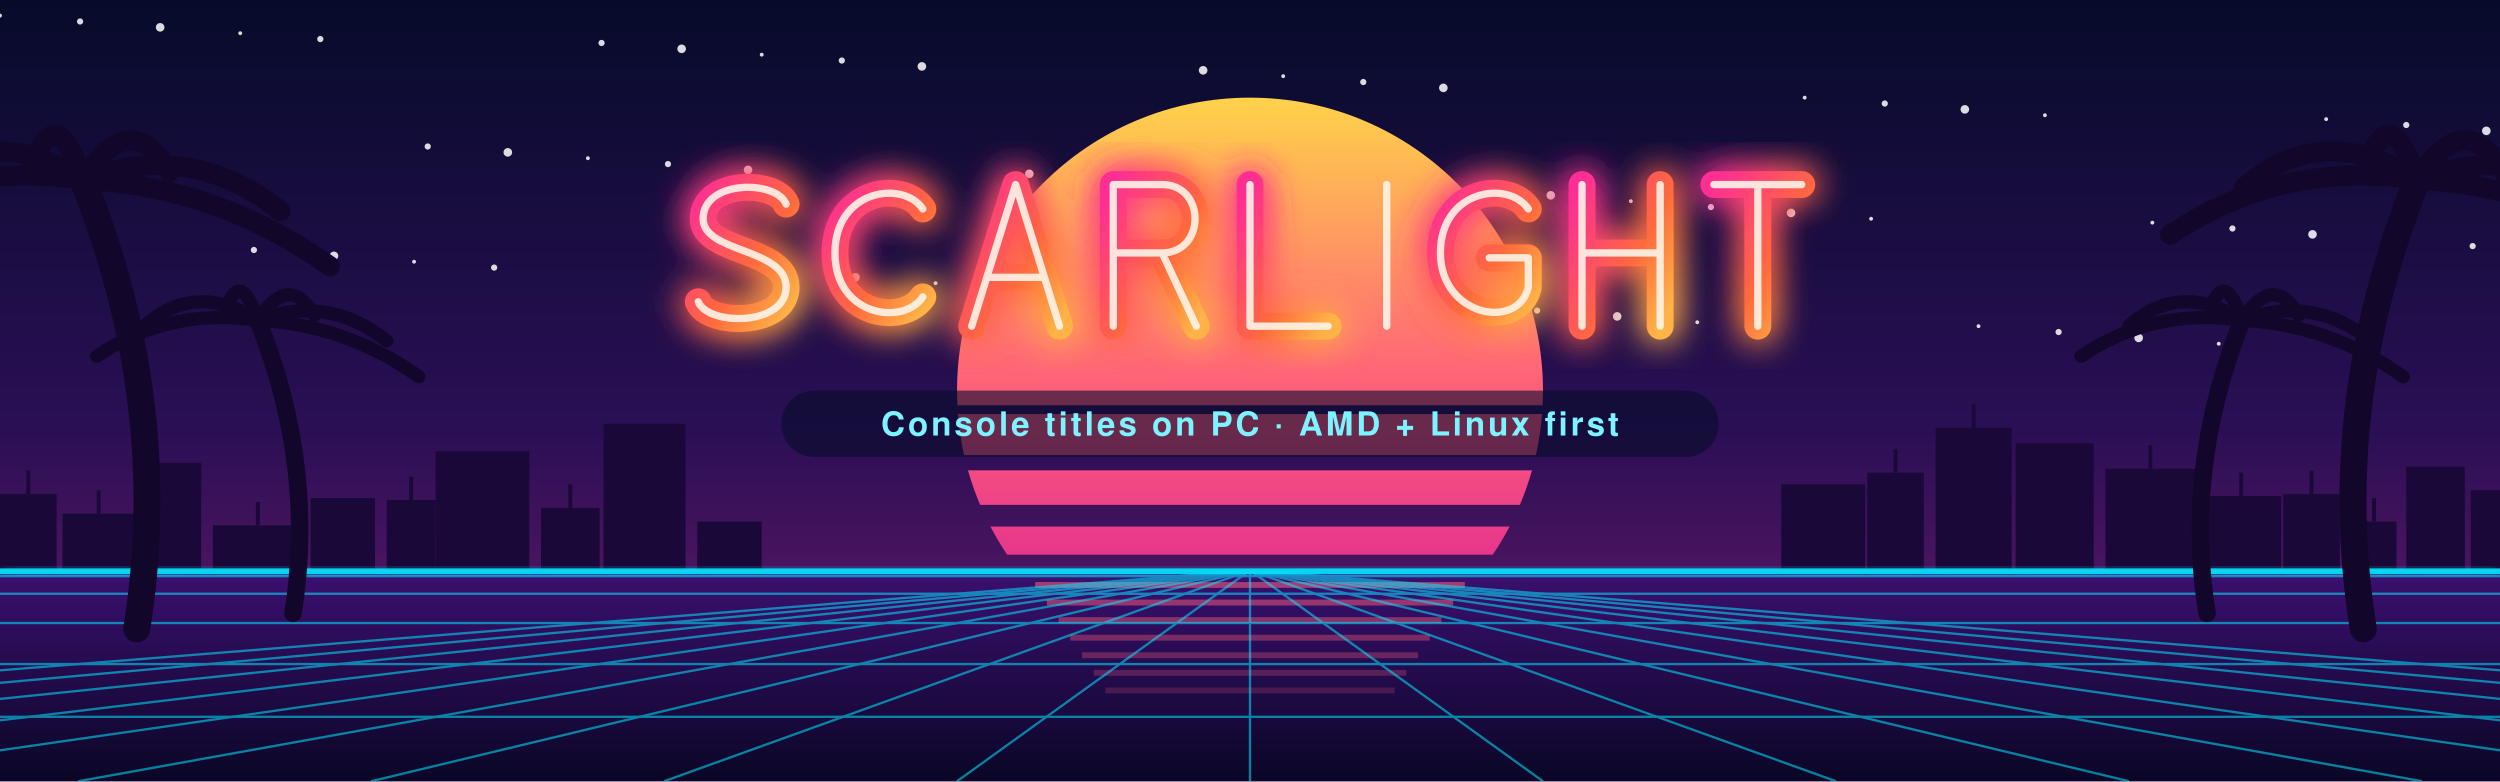
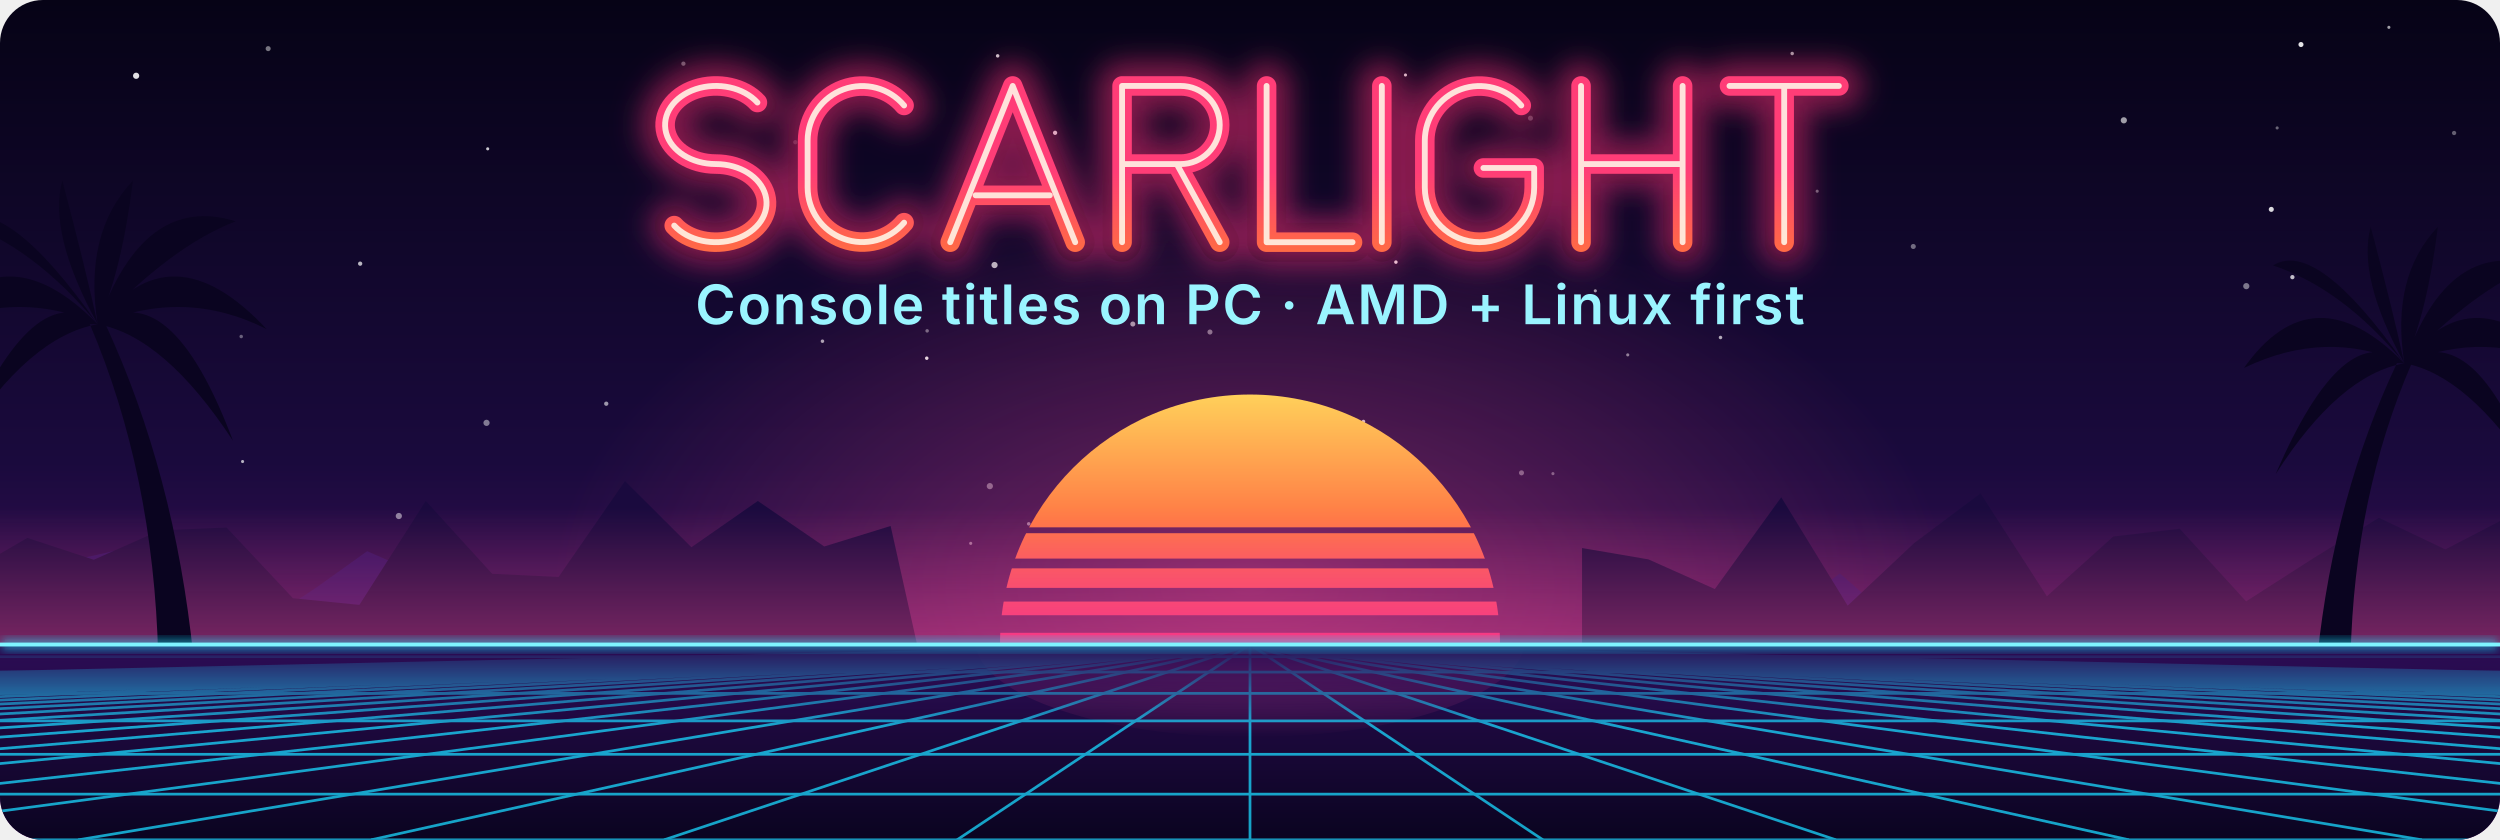
- <svg xmlns="http://www.w3.org/2000/svg" viewBox="0 0 1280 400" width="1280" height="400">
+ <svg xmlns="http://www.w3.org/2000/svg" viewBox="0 0 1280 430" width="1280" height="430" role="img" aria-label="Scarlight: console titles on PC, AMD and Linux first">
+   <style>
+ .tw{animation:tw 5s ease-in-out infinite}
+ .sun{animation:pulse 7s ease-in-out infinite}
+ @keyframes tw{0%,100%{opacity:.25}50%{opacity:1}}
+ @keyframes pulse{0%,100%{opacity:1}50%{opacity:.86}}
+ @media (prefers-reduced-motion:reduce){.tw,.sun{animation:none}}
+ </style>
  <defs>
-     <linearGradient id="neon" x1="0" y1="0" x2="1" y2="1">
-       <stop offset="0" stop-color="#ff2e93" />
-       <stop offset=".6" stop-color="#ff6a3d" />
+     <path id="s43" d="M785 -20Q589 -20 435 71Q281 162 192 333Q103 504 103 744Q103 985 192 1156Q282 1328 436 1419Q591 1510 785 1510Q907 1510 1014 1476Q1120 1441 1204 1374Q1287 1308 1341 1212Q1395 1116 1413 994H1144Q1131 1061 1100 1112Q1068 1163 1021 1198Q974 1234 915 1252Q856 1271 789 1271Q667 1271 572 1210Q478 1148 424 1030Q371 913 371 744Q371 573 425 456Q479 339 574 279Q668 219 788 219Q855 219 914 238Q973 256 1020 292Q1068 327 1100 378Q1132 430 1144 496H1414Q1399 389 1348 296Q1298 202 1216 131Q1134 60 1026 20Q917 -20 785 -20Z" />
+     <path id="s6f" d="M623 -23Q460 -23 340 50Q220 122 154 252Q89 381 89 553Q89 727 154 858Q220 988 340 1060Q460 1132 623 1132Q787 1132 907 1060Q1027 988 1092 858Q1158 727 1158 553Q1158 381 1092 252Q1027 122 907 50Q787 -23 623 -23ZM623 188Q714 188 774 237Q835 286 864 369Q894 452 894 554Q894 657 864 740Q835 823 774 872Q714 921 623 921Q532 921 472 872Q413 823 384 740Q354 658 354 554Q354 452 384 369Q413 286 472 237Q532 188 623 188Z" />
+     <path id="s6e" d="M398 655V0H138V1118H384L388 842H367Q414 987 505 1060Q596 1132 733 1132Q848 1132 934 1083Q1020 1034 1068 940Q1115 846 1115 711V0H855V671Q855 783 797 847Q739 911 637 911Q568 911 514 881Q460 851 429 794Q398 736 398 655Z" />
+     <path id="s73" d="M561 -23Q432 -23 333 14Q234 51 170 122Q107 193 88 294L331 340Q354 257 412 216Q471 176 566 176Q662 176 718 214Q775 253 775 310Q775 358 738 390Q701 421 624 438L433 479Q275 513 197 591Q119 669 119 792Q119 896 176 972Q233 1048 334 1090Q436 1132 570 1132Q697 1132 788 1096Q880 1060 936 996Q993 931 1015 844L783 798Q764 857 714 898Q664 938 573 938Q490 938 434 902Q379 865 379 808Q379 759 416 727Q453 695 538 677L728 637Q887 603 964 528Q1041 453 1041 335Q1041 229 980 148Q919 68 810 22Q702 -23 561 -23Z" />
+     <path id="s6c" d="M398 1490V0H138V1490Z" />
+     <path id="s65" d="M632 -23Q463 -23 342 48Q220 119 154 248Q89 377 89 552Q89 725 154 855Q218 985 336 1058Q455 1132 615 1132Q717 1132 810 1099Q902 1066 974 997Q1045 928 1086 822Q1126 715 1126 568V486H212V663H997L875 611Q875 705 846 776Q817 848 760 888Q702 928 616 928Q530 928 470 888Q410 847 378 780Q347 712 347 629V507Q347 401 383 328Q419 255 484 218Q549 181 635 181Q692 181 738 198Q785 214 819 246Q853 279 870 326L1109 277Q1082 187 1017 120Q952 52 854 14Q757 -23 632 -23Z" />
+     <path id="s74" d="M655 1118V914H20V1118ZM179 1384H439V315Q439 254 465 226Q491 197 550 197Q568 197 598 202Q627 206 645 210L686 9Q643 -4 598 -10Q553 -15 512 -15Q351 -15 265 65Q179 145 179 293Z" />
+     <path id="s69" d="M138 0V1118H398V0ZM268 1276Q206 1276 162 1318Q117 1360 117 1418Q117 1478 162 1520Q206 1561 268 1561Q331 1561 376 1520Q420 1478 420 1419Q420 1360 376 1318Q331 1276 268 1276Z" />
+     <path id="s50" d="M150 0V1490H707Q878 1490 995 1426Q1112 1362 1172 1250Q1232 1139 1232 997Q1232 854 1172 743Q1111 632 993 568Q875 504 703 504H334V724H668Q769 724 834 759Q898 794 928 856Q959 918 959 997Q959 1076 928 1137Q898 1198 833 1232Q768 1266 666 1266H417V0Z" />
+     <path id="sb7" d="M326 547Q259 547 212 593Q166 639 166 707Q166 774 212 820Q259 866 326 866Q394 866 440 820Q487 774 487 707Q487 639 440 593Q394 547 326 547Z" />
+     <path id="s41" d="M50 0 570 1490H909L1441 0H1148L883 774Q844 894 802 1046Q760 1197 709 1390H765Q715 1195 674 1042Q634 890 598 774L342 0ZM353 369V584H1138V369Z" />
+     <path id="s4d" d="M150 0V1490H552L835 721Q850 678 868 610Q887 543 906 465Q926 387 944 312Q961 238 973 181H919Q931 237 948 310Q966 384 986 462Q1005 541 1024 609Q1042 677 1056 721L1336 1490H1739V0H1473V752Q1473 800 1474 868Q1475 936 1477 1014Q1479 1092 1481 1172Q1483 1251 1483 1323H1502Q1482 1244 1458 1162Q1435 1079 1412 1002Q1389 924 1368 859Q1348 794 1333 752L1058 0H831L552 752Q537 794 516 858Q496 921 472 998Q449 1075 426 1158Q402 1242 379 1323H401Q402 1256 404 1178Q406 1099 408 1020Q409 941 410 872Q412 802 412 752V0Z" />
+     <path id="s44" d="M654 0H277V231H641Q797 231 902 288Q1006 346 1059 460Q1112 575 1112 747Q1112 917 1059 1031Q1006 1145 904 1202Q801 1259 648 1259H269V1490H664Q886 1490 1045 1401Q1204 1312 1290 1145Q1375 978 1375 747Q1375 514 1290 346Q1204 179 1042 90Q881 0 654 0ZM417 1490V0H150V1490Z" />
+     <path id="s2b" d="M576 88V1094H802V88ZM187 485V698H1192V485Z" />
+     <path id="s4c" d="M150 0V1490H417V225H1075V0Z" />
+     <path id="s75" d="M521 -14Q406 -14 320 35Q233 84 186 178Q138 273 138 407V1118H398V447Q398 335 456 271Q515 207 617 207Q686 207 740 237Q794 267 824 325Q855 383 855 463V1118H1116V0H869L866 276H886Q839 130 747 58Q655 -14 521 -14Z" />
+     <path id="s78" d="M50 0 485 675 484 473 72 1118H358L472 928Q522 843 561 762Q600 681 640 605H532Q574 680 612 762Q649 843 700 928L818 1118H1098L680 469V666L1115 0H831L693 224Q643 309 604 389Q564 469 524 542H632Q592 469 556 389Q519 309 469 224L331 0Z" />
+     <path id="s66" d="M726 1118V914H20V1118ZM225 0V1225Q225 1337 272 1411Q318 1485 398 1522Q477 1560 572 1560Q641 1560 694 1549Q747 1538 772 1529L719 1327Q702 1332 678 1338Q653 1343 620 1343Q547 1343 516 1307Q484 1271 484 1205V0Z" />
+     <path id="s72" d="M138 0V1118H390V931H402Q432 1028 507 1080Q582 1133 678 1133Q700 1133 727 1131Q754 1129 773 1126V887Q757 892 721 896Q685 900 650 900Q578 900 520 869Q463 838 430 784Q398 729 398 658V0Z" />
+     <clipPath id="card">
+       <rect width="1280" height="430" rx="22" />
+     </clipPath>
+     <linearGradient id="sky" x1="0" y1="0" x2="0" y2="1">
+       <stop offset="0" stop-color="#060316" />
+       <stop offset=".55" stop-color="#1a0a3d" />
+       <stop offset="1" stop-color="#5b1470" />
+     </linearGradient>
+     <linearGradient id="sunf" gradientUnits="userSpaceOnUse" x1="0" y1="202" x2="0" y2="330">
+       <stop offset="0" stop-color="#ffd05a" />
+       <stop offset=".5" stop-color="#ff7a45" />
+       <stop offset="1" stop-color="#f0287f" />
+     </linearGradient>
+     <linearGradient id="word" gradientUnits="userSpaceOnUse" x1="0" y1="44.0" x2="0" y2="124.0">
+       <stop offset="0" stop-color="#ff3d77" />
+       <stop offset=".5" stop-color="#ff6a45" />
      <stop offset="1" stop-color="#ffb347" />
    </linearGradient>
-     <linearGradient id="sky" x1="0" y1="0" x2="0" y2="1">
-       <stop offset="0" stop-color="#070b2a" />
-       <stop offset=".55" stop-color="#2a0f55" />
-       <stop offset="1" stop-color="#7a1c6e" />
-     </linearGradient>
-     <linearGradient id="sun" x1="0" y1="0" x2="0" y2="1">
-       <stop offset="0" stop-color="#ffd24a" />
-       <stop offset=".5" stop-color="#ff5e7a" />
-       <stop offset="1" stop-color="#d4189a" />
-     </linearGradient>
-     <linearGradient id="sea" x1="0" y1="0" x2="0" y2="1">
-       <stop offset="0" stop-color="#3b1070" />
-       <stop offset="1" stop-color="#0a0626" />
-     </linearGradient>
-     <filter id="glow" x="-30%" y="-30%" width="160%" height="160%">
-       <feGaussianBlur stdDeviation="9" result="b" />
-       <feMerge>
-         <feMergeNode in="b" />
-         <feMergeNode in="b" />
-         <feMergeNode in="SourceGraphic" />
-       </feMerge>
+     <linearGradient id="floor" x1="0" y1="0" x2="0" y2="1">
+       <stop offset="0" stop-color="#2a0c52" />
+       <stop offset="1" stop-color="#0a0420" />
+     </linearGradient>
+     <linearGradient id="fade" x1="0" y1="0" x2="0" y2="1">
+       <stop offset="0" stop-color="#2a0c52" stop-opacity="1" />
+       <stop offset=".7" stop-color="#2a0c52" stop-opacity="0" />
+     </linearGradient>
+     <linearGradient id="haze" x1="0" y1="0" x2="0" y2="1">
+       <stop offset="0" stop-color="#ff4d94" stop-opacity="0" />
+       <stop offset="1" stop-color="#ff4d94" stop-opacity=".42" />
+     </linearGradient>
+     <radialGradient id="refl" cx=".5" cy="0" r="1">
+       <stop offset="0" stop-color="#ff4d94" stop-opacity=".5" />
+       <stop offset="1" stop-color="#ff4d94" stop-opacity="0" />
+     </radialGradient>
+     <radialGradient id="halo" cx=".5" cy=".5" r=".5">
+       <stop offset="0" stop-color="#ff4d94" stop-opacity=".38" />
+       <stop offset="1" stop-color="#ff4d94" stop-opacity="0" />
+     </radialGradient>
+     <filter id="glow" x="-10%" y="-40%" width="120%" height="180%">
+       <feGaussianBlur stdDeviation="7" />
    </filter>
-     <filter id="glow2" x="-30%" y="-30%" width="160%" height="160%">
-       <feGaussianBlur stdDeviation="4" result="b" />
-       <feMerge>
-         <feMergeNode in="b" />
-         <feMergeNode in="SourceGraphic" />
-       </feMerge>
+     <filter id="soft" x="-10%" y="-100%" width="120%" height="300%">
+       <feGaussianBlur stdDeviation="3" />
    </filter>
-     <mask id="m">
-       <rect x="485" y="45" width="310" height="310" fill="#fff" />
-       <rect x="488" y="207.5" width="304" height="4.5" fill="#000">
-         <animate attributeName="height" values="4.5;6.8;4.5" dur="4s" repeatCount="indefinite" />
-       </rect>
-       <rect x="488" y="233.0" width="304" height="7.8" fill="#000">
-         <animate attributeName="height" values="7.8;11.7;7.8" dur="4s" repeatCount="indefinite" />
-       </rect>
-       <rect x="488" y="258.5" width="304" height="11.1" fill="#000">
-         <animate attributeName="height" values="11.1;16.6;11.1" dur="4s" repeatCount="indefinite" />
-       </rect>
-       <rect x="488" y="284.0" width="304" height="14.4" fill="#000">
-         <animate attributeName="height" values="14.4;21.6;14.4" dur="4s" repeatCount="indefinite" />
-       </rect>
-       <rect x="488" y="309.5" width="304" height="17.7" fill="#000">
-         <animate attributeName="height" values="17.7;26.5;17.7" dur="4s" repeatCount="indefinite" />
-       </rect>
-       <rect x="488" y="335.0" width="304" height="21.0" fill="#000">
-         <animate attributeName="height" values="21.0;31.5;21.0" dur="4s" repeatCount="indefinite" />
-       </rect>
+     <mask id="slitmask">
+       <rect width="1280" height="430" fill="#fff" />
+       <g fill="#000">
+         <rect x="512.0" y="270" width="256" height="3" />
+         <rect x="512.0" y="286" width="256" height="5" />
+         <rect x="512.0" y="301" width="256" height="7" />
+         <rect x="512.0" y="315" width="256" height="9" />
+       </g>
    </mask>
-     <clipPath id="g">
-       <rect y="292" width="1280" height="108" />
+     <clipPath id="sunc">
+       <rect x="0" y="0" width="1280" height="330" />
    </clipPath>
  </defs>
-   <rect width="1280" height="400" fill="url(#sky)" />
-   <g fill="#fff" opacity=".85">
-     <circle cx="0" cy="8" r="1.0" />
-     <circle cx="397" cy="139" r="1.6" />
-     <circle cx="794" cy="100" r="2.2" />
-     <circle cx="1191" cy="61" r="1.0" />
-     <circle cx="308" cy="22" r="1.6" />
-     <circle cx="705" cy="153" r="2.2" />
-     <circle cx="1102" cy="114" r="1.0" />
-     <circle cx="219" cy="75" r="1.6" />
-     <circle cx="616" cy="36" r="2.2" />
-     <circle cx="1013" cy="167" r="1.0" />
-     <circle cx="130" cy="128" r="1.6" />
-     <circle cx="527" cy="89" r="2.2" />
-     <circle cx="924" cy="50" r="1.0" />
-     <circle cx="41" cy="11" r="1.6" />
-     <circle cx="438" cy="142" r="2.2" />
-     <circle cx="835" cy="103" r="1.0" />
-     <circle cx="1232" cy="64" r="1.6" />
-     <circle cx="349" cy="25" r="2.2" />
-     <circle cx="746" cy="156" r="1.0" />
-     <circle cx="1143" cy="117" r="1.6" />
-     <circle cx="260" cy="78" r="2.2" />
-     <circle cx="657" cy="39" r="1.0" />
-     <circle cx="1054" cy="170" r="1.6" />
-     <circle cx="171" cy="131" r="2.2" />
-     <circle cx="568" cy="92" r="1.0" />
-     <circle cx="965" cy="53" r="1.6" />
-     <circle cx="82" cy="14" r="2.2" />
-     <circle cx="479" cy="145" r="1.0" />
-     <circle cx="876" cy="106" r="1.6" />
-     <circle cx="1273" cy="67" r="2.2" />
-     <circle cx="390" cy="28" r="1.0" />
-     <circle cx="787" cy="159" r="1.6" />
-     <circle cx="1184" cy="120" r="2.2" />
-     <circle cx="301" cy="81" r="1.0" />
-     <circle cx="698" cy="42" r="1.6" />
-     <circle cx="1095" cy="173" r="2.2" />
-     <circle cx="212" cy="134" r="1.0" />
-     <circle cx="609" cy="95" r="1.6" />
-     <circle cx="1006" cy="56" r="2.2" />
-     <circle cx="123" cy="17" r="1.0" />
-     <circle cx="520" cy="148" r="1.6" />
-     <circle cx="917" cy="109" r="2.2" />
-     <circle cx="34" cy="70" r="1.0" />
-     <circle cx="431" cy="31" r="1.6" />
-     <circle cx="828" cy="162" r="2.2" />
-     <circle cx="1225" cy="123" r="1.0" />
-     <circle cx="342" cy="84" r="1.6" />
-     <circle cx="739" cy="45" r="2.2" />
-     <circle cx="1136" cy="176" r="1.0" />
-     <circle cx="253" cy="137" r="1.6" />
-     <circle cx="650" cy="98" r="2.2" />
-     <circle cx="1047" cy="59" r="1.0" />
-     <circle cx="164" cy="20" r="1.6" />
-     <circle cx="561" cy="151" r="2.2" />
-     <circle cx="958" cy="112" r="1.0" />
-     <circle cx="75" cy="73" r="1.6" />
-     <circle cx="472" cy="34" r="2.2" />
-     <circle cx="869" cy="165" r="1.0" />
-     <circle cx="1266" cy="126" r="1.6" />
-     <circle cx="383" cy="87" r="2.2" />
+   <g clip-path="url(#card)">
+     <rect width="1280" height="430" fill="url(#sky)" />
+     <g fill="#fff">
+       <circle cx="580" cy="165.9" r="1.3" opacity="0.60" class="tw" />
+       <circle cx="1087.4" cy="61.6" r="1.6" opacity="0.61" />
+       <circle cx="783.6" cy="60.5" r="1.3" opacity="0.52" />
+       <circle cx="124.2" cy="236.3" r="0.8" opacity="0.68" />
+       <circle cx="509.2" cy="135.7" r="1.6" opacity="0.71" />
+       <circle cx="795.1" cy="242.5" r="0.8" opacity="0.38" />
+       <circle cx="249.7" cy="76.2" r="0.8" opacity="0.78" class="tw" />
+       <circle cx="421.1" cy="174.7" r="0.9" opacity="0.64" />
+       <circle cx="816.8" cy="148.9" r="0.8" opacity="0.60" />
+       <circle cx="360.5" cy="289.3" r="0.8" opacity="0.74" />
+       <circle cx="407.2" cy="72.8" r="1.1" opacity="0.37" />
+       <circle cx="719.6" cy="38.4" r="0.8" opacity="0.82" />
+       <circle cx="497" cy="278.2" r="0.8" opacity="0.47" class="tw" />
+       <circle cx="1178.1" cy="22.8" r="1.3" opacity="0.89" />
+       <circle cx="510.8" cy="28.6" r="0.9" opacity="0.78" />
+       <circle cx="349.9" cy="32.6" r="1.1" opacity="0.36" />
+       <circle cx="526.7" cy="268.2" r="0.9" opacity="0.49" />
+       <circle cx="137.3" cy="24.9" r="1.3" opacity="0.45" />
+       <circle cx="714.7" cy="134.2" r="0.9" opacity="0.89" class="tw" />
+       <circle cx="979.6" cy="126.2" r="1.3" opacity="0.41" />
+       <circle cx="540.2" cy="68" r="1.1" opacity="0.83" />
+       <circle cx="1238.3" cy="175.2" r="0.8" opacity="0.47" />
+       <circle cx="506.8" cy="248.9" r="1.6" opacity="0.41" />
+       <circle cx="1256.5" cy="68.1" r="1.1" opacity="0.36" />
+       <circle cx="779" cy="242.1" r="1.3" opacity="0.39" class="tw" />
+       <circle cx="123.5" cy="172.3" r="0.9" opacity="0.36" />
+       <circle cx="474.5" cy="183.4" r="0.9" opacity="0.88" />
+       <circle cx="619.5" cy="170" r="1.3" opacity="0.45" />
+       <circle cx="204.2" cy="264.2" r="1.6" opacity="0.49" />
+       <circle cx="249.1" cy="216.5" r="1.6" opacity="0.46" />
+       <circle cx="1207.2" cy="256.8" r="1.6" opacity="0.39" class="tw" />
+       <circle cx="69.7" cy="38.8" r="1.6" opacity="0.88" />
+       <circle cx="310.4" cy="206.7" r="1.1" opacity="0.58" />
+       <circle cx="1150.1" cy="146.5" r="1.6" opacity="0.45" />
+       <circle cx="917.6" cy="27.4" r="0.9" opacity="0.61" />
+       <circle cx="833.4" cy="181.7" r="0.8" opacity="0.50" />
+       <circle cx="1165.9" cy="65.5" r="0.8" opacity="0.39" class="tw" />
+       <circle cx="528.4" cy="78.2" r="0.8" opacity="0.45" />
+       <circle cx="474.7" cy="169.4" r="0.9" opacity="0.40" />
+       <circle cx="184.4" cy="135" r="1.1" opacity="0.71" />
+       <circle cx="880.9" cy="172.8" r="0.9" opacity="0.67" />
+       <circle cx="1173.7" cy="141.9" r="1.1" opacity="0.74" />
+       <circle cx="1223.1" cy="14" r="0.8" opacity="0.62" class="tw" />
+       <circle cx="930.4" cy="97.9" r="0.8" opacity="0.39" />
+       <circle cx="698.1" cy="215.8" r="0.9" opacity="0.79" />
+       <circle cx="1162.9" cy="107.2" r="1.3" opacity="0.85" />
+     </g>
+     <ellipse cx="640.0" cy="300" rx="360" ry="200" fill="url(#halo)" />
+     <g clip-path="url(#sunc)">
+       <g class="sun" mask="url(#slitmask)">
+         <circle cx="640.0" cy="330" r="128" fill="url(#sunf)" />
+       </g>
+     </g>
+     <g fill="#37105f" opacity="1" />
+     <path d="M890 332L890 306.4L916 313.1L942 293.6L968 316.2L994 298.1L1020 304.7L1046 316.7L1072 299.2L1098 317.5L1124 302.1L1150 316.3L1176 315.5L1202 302.4L1228 286.8L1254 314.2L1280 310.3L1300 332Z" fill="#2e1160" />
+     <path d="M-20 332L-20 294.7L6 290.1L32 288L58 282.2L84 290.1L110 283L136 317.9L162 300.8L188 282.2L214 293.7L240 283.9L266 314.6L292 300.7L318 309.4L344 297.8L370 296.6L390 332Z" fill="#2e1160" />
+     <path d="M810 332L810 280.6L844 286.4L878 301.6L912 254.6L946 310.1L980 278.1L1014 252.6L1048 305.3L1082 274.7L1116 270.7L1150 307.9L1184 286.1L1218 265.1L1252 281.3L1286 263.7L1300 332Z" fill="#1a0a3e" />
+     <path d="M-20 332L-20 295.2L14 275.4L48 286.6L82 271.5L116 270.1L150 306.3L184 309.7L218 256.5L252 293.8L286 295.4L320 246.3L354 280.2L388 256.5L422 279.8L456 269.3L470 332Z" fill="#1a0a3e" />
+     <rect y="260" width="1280" height="72" fill="url(#haze)" />
+     <g fill="#0a0420">
+       <path d="M81 336Q78.6 242.5 46 166L54 166Q89.4 242.5 99 336ZM50 166Q1 115.9 -36.5 168.5Q7.9 147.2 50 166ZM50 166Q2.6 98.6 -20.7 113.3Q17 125.9 50 166ZM50 166Q24.5 119.4 31.9 92.4Q44.2 139.1 50 166ZM50 166Q42.6 119.4 68.1 92.4Q62.3 139.1 50 166ZM50 166Q73.3 98.6 120.7 113.3Q87.8 125.9 50 166ZM50 166Q87.4 115.9 136.5 168.5Q94.4 147.2 50 166ZM50 166Q17.7 140 -19.3 225.7Q14.9 172.2 50 166ZM50 166Q87 140 119.3 225.7Q84.2 172.2 50 166Z" />
+       <path d="M1186.5 336Q1195.3 253.5 1227.2 186L1234.8 186Q1205.5 253.5 1203.5 336ZM1231 186Q1184.4 138.4 1148.9 188.4Q1191 168.1 1231 186ZM1231 186Q1186 122 1163.8 135.9Q1199.7 147.9 1231 186ZM1231 186Q1206.8 141.7 1213.8 116.1Q1225.5 160.4 1231 186ZM1231 186Q1224 141.7 1248.2 116.1Q1242.7 160.4 1231 186ZM1231 186Q1253.2 122 1298.2 135.9Q1266.9 147.9 1231 186ZM1231 186Q1266.5 138.4 1313.1 188.4Q1273.2 168.1 1231 186ZM1231 186Q1200.3 161.3 1165.1 242.8Q1197.6 191.9 1231 186ZM1231 186Q1266.2 161.3 1296.9 242.8Q1263.5 191.9 1231 186Z" />
+     </g>
+     <rect y="330" width="1280" height="100" fill="url(#floor)" />
+     <path d="M499.2 330A141 50 0 0 0 780.8 330Z" fill="url(#refl)" />
+     <g stroke="#19d8ff" stroke-width="1.4" fill="none" opacity=".75">
+       <path d="M640.0 330L-3860 430M640.0 330L-3710 430M640.0 330L-3560 430M640.0 330L-3410 430M640.0 330L-3260 430M640.0 330L-3110 430M640.0 330L-2960 430M640.0 330L-2810 430M640.0 330L-2660 430M640.0 330L-2510 430M640.0 330L-2360 430M640.0 330L-2210 430M640.0 330L-2060 430M640.0 330L-1910 430M640.0 330L-1760 430M640.0 330L-1610 430M640.0 330L-1460 430M640.0 330L-1310 430M640.0 330L-1160 430M640.0 330L-1010 430M640.0 330L-860 430M640.0 330L-710 430M640.0 330L-560 430M640.0 330L-410 430M640.0 330L-260 430M640.0 330L-110 430M640.0 330L40 430M640.0 330L190 430M640.0 330L340 430M640.0 330L490 430M640.0 330L640 430M640.0 330L790 430M640.0 330L940 430M640.0 330L1090 430M640.0 330L1240 430M640.0 330L1390 430M640.0 330L1540 430M640.0 330L1690 430M640.0 330L1840 430M640.0 330L1990 430M640.0 330L2140 430M640.0 330L2290 430M640.0 330L2440 430M640.0 330L2590 430M640.0 330L2740 430M640.0 330L2890 430M640.0 330L3040 430M640.0 330L3190 430M640.0 330L3340 430M640.0 330L3490 430M640.0 330L3640 430M640.0 330L3790 430M640.0 330L3940 430M640.0 330L4090 430M640.0 330L4240 430M640.0 330L4390 430M640.0 330L4540 430M640.0 330L4690 430M640.0 330L4840 430M640.0 330L4990 430M640.0 330L5140 430" />
+       <path d="M0 336.2H1280M0 344.1H1280M0 355H1280M0 369.1H1280M0 386.2H1280M0 406.6H1280M0 430H1280" />
+     </g>
+     <rect y="330" width="1280" height="60" fill="url(#fade)" />
+     <rect y="328.5" width="1280" height="3" fill="#19e6ff" filter="url(#soft)" />
+     <rect y="329" width="1280" height="2" fill="#7ff4ff" />
+     <g fill="none" stroke-linecap="round" stroke-linejoin="round">
+       <g stroke="#08031a" stroke-width="20" opacity=".5">
+         <path transform="translate(338.5 44) scale(1.0)" d="M49.3 8.5A26 20 0 1 0 28 40A26 20 0 1 1 6.7 71.5" />
+         <path transform="translate(413.5 44) scale(1.0)" d="M49.4 10A28 28 0 0 0 0 28V52A28 28 0 0 0 49.4 70" />
+         <path transform="translate(486.5 44) scale(1.0)" d="M0 80L32 0L64 80M13 56H51" />
+         <path transform="translate(574.5 44) scale(1.0)" d="M0 80V0H30A20 20 0 0 1 30 40H0M28 40L50 80" />
+         <path transform="translate(648.5 44) scale(1.0)" d="M0 0V80H44" />
+         <path transform="translate(707.5 44) scale(1.0)" d="M0 0V80" />
+         <path transform="translate(729.5 44) scale(1.0)" d="M49.4 10A28 28 0 0 0 0 28V52A28 28 0 0 0 56 52V42H30" />
+         <path transform="translate(809.5 44) scale(1.0)" d="M0 0V80M52 0V80M0 40H52" />
+         <path transform="translate(885.5 44) scale(1.0)" d="M0 0H56M28 0V80" />
+       </g>
+       <g stroke="#ff2e7a" stroke-width="24.0" opacity=".5" filter="url(#glow)">
+         <path transform="translate(338.5 44) scale(1.0)" d="M49.3 8.5A26 20 0 1 0 28 40A26 20 0 1 1 6.7 71.5" />
+         <path transform="translate(413.5 44) scale(1.0)" d="M49.4 10A28 28 0 0 0 0 28V52A28 28 0 0 0 49.4 70" />
+         <path transform="translate(486.5 44) scale(1.0)" d="M0 80L32 0L64 80M13 56H51" />
+         <path transform="translate(574.5 44) scale(1.0)" d="M0 80V0H30A20 20 0 0 1 30 40H0M28 40L50 80" />
+         <path transform="translate(648.5 44) scale(1.0)" d="M0 0V80H44" />
+         <path transform="translate(707.5 44) scale(1.0)" d="M0 0V80" />
+         <path transform="translate(729.5 44) scale(1.0)" d="M49.4 10A28 28 0 0 0 0 28V52A28 28 0 0 0 56 52V42H30" />
+         <path transform="translate(809.5 44) scale(1.0)" d="M0 0V80M52 0V80M0 40H52" />
+         <path transform="translate(885.5 44) scale(1.0)" d="M0 0H56M28 0V80" />
+       </g>
+       <g stroke="url(#word)" stroke-width="10.0">
+         <path transform="translate(338.5 44) scale(1.0)" d="M49.3 8.5A26 20 0 1 0 28 40A26 20 0 1 1 6.7 71.5" />
+         <path transform="translate(413.5 44) scale(1.0)" d="M49.4 10A28 28 0 0 0 0 28V52A28 28 0 0 0 49.4 70" />
+         <path transform="translate(486.5 44) scale(1.0)" d="M0 80L32 0L64 80M13 56H51" />
+         <path transform="translate(574.5 44) scale(1.0)" d="M0 80V0H30A20 20 0 0 1 30 40H0M28 40L50 80" />
+         <path transform="translate(648.5 44) scale(1.0)" d="M0 0V80H44" />
+         <path transform="translate(707.5 44) scale(1.0)" d="M0 0V80" />
+         <path transform="translate(729.5 44) scale(1.0)" d="M49.4 10A28 28 0 0 0 0 28V52A28 28 0 0 0 56 52V42H30" />
+         <path transform="translate(809.5 44) scale(1.0)" d="M0 0V80M52 0V80M0 40H52" />
+         <path transform="translate(885.5 44) scale(1.0)" d="M0 0H56M28 0V80" />
+       </g>
+       <g stroke="#fff4e6" stroke-width="3.0" opacity=".9">
+         <path transform="translate(338.5 44) scale(1.0)" d="M49.3 8.5A26 20 0 1 0 28 40A26 20 0 1 1 6.7 71.5" />
+         <path transform="translate(413.5 44) scale(1.0)" d="M49.4 10A28 28 0 0 0 0 28V52A28 28 0 0 0 49.4 70" />
+         <path transform="translate(486.5 44) scale(1.0)" d="M0 80L32 0L64 80M13 56H51" />
+         <path transform="translate(574.5 44) scale(1.0)" d="M0 80V0H30A20 20 0 0 1 30 40H0M28 40L50 80" />
+         <path transform="translate(648.5 44) scale(1.0)" d="M0 0V80H44" />
+         <path transform="translate(707.5 44) scale(1.0)" d="M0 0V80" />
+         <path transform="translate(729.5 44) scale(1.0)" d="M49.4 10A28 28 0 0 0 0 28V52A28 28 0 0 0 56 52V42H30" />
+         <path transform="translate(809.5 44) scale(1.0)" d="M0 0V80M52 0V80M0 40H52" />
+         <path transform="translate(885.5 44) scale(1.0)" d="M0 0H56M28 0V80" />
+       </g>
+     </g>
+     <g fill="#9af4ff">
+       <use href="#s43" transform="matrix(0.01367 0 0 -0.01367 356.0 166.0)" />
+       <use href="#s6f" transform="matrix(0.01367 0 0 -0.01367 377.7 166.0)" />
+       <use href="#s6e" transform="matrix(0.01367 0 0 -0.01367 395.7 166.0)" />
+       <use href="#s73" transform="matrix(0.01367 0 0 -0.01367 413.8 166.0)" />
+       <use href="#s6f" transform="matrix(0.01367 0 0 -0.01367 430.2 166.0)" />
+       <use href="#s6c" transform="matrix(0.01367 0 0 -0.01367 448.3 166.0)" />
+       <use href="#s65" transform="matrix(0.01367 0 0 -0.01367 456.6 166.0)" />
+       <use href="#s74" transform="matrix(0.01367 0 0 -0.01367 482.2 166.0)" />
+       <use href="#s69" transform="matrix(0.01367 0 0 -0.01367 493.1 166.0)" />
+       <use href="#s74" transform="matrix(0.01367 0 0 -0.01367 501.4 166.0)" />
+       <use href="#s6c" transform="matrix(0.01367 0 0 -0.01367 512.3 166.0)" />
+       <use href="#s65" transform="matrix(0.01367 0 0 -0.01367 520.6 166.0)" />
+       <use href="#s73" transform="matrix(0.01367 0 0 -0.01367 538.2 166.0)" />
+       <use href="#s6f" transform="matrix(0.01367 0 0 -0.01367 562.6 166.0)" />
+       <use href="#s6e" transform="matrix(0.01367 0 0 -0.01367 580.7 166.0)" />
+       <use href="#s50" transform="matrix(0.01367 0 0 -0.01367 606.9 166.0)" />
+       <use href="#s43" transform="matrix(0.01367 0 0 -0.01367 625.9 166.0)" />
+       <use href="#sb7" transform="matrix(0.01367 0 0 -0.01367 655.6 166.0)" />
+       <use href="#s41" transform="matrix(0.01367 0 0 -0.01367 673.6 166.0)" />
+       <use href="#s4d" transform="matrix(0.01367 0 0 -0.01367 695.0 166.0)" />
+       <use href="#s44" transform="matrix(0.01367 0 0 -0.01367 721.8 166.0)" />
+       <use href="#s2b" transform="matrix(0.01367 0 0 -0.01367 751.1 166.0)" />
+       <use href="#s4c" transform="matrix(0.01367 0 0 -0.01367 779.0 166.0)" />
+       <use href="#s69" transform="matrix(0.01367 0 0 -0.01367 795.8 166.0)" />
+       <use href="#s6e" transform="matrix(0.01367 0 0 -0.01367 804.1 166.0)" />
+       <use href="#s75" transform="matrix(0.01367 0 0 -0.01367 822.2 166.0)" />
+       <use href="#s78" transform="matrix(0.01367 0 0 -0.01367 840.4 166.0)" />
+       <use href="#s66" transform="matrix(0.01367 0 0 -0.01367 865.4 166.0)" />
+       <use href="#s69" transform="matrix(0.01367 0 0 -0.01367 877.3 166.0)" />
+       <use href="#s72" transform="matrix(0.01367 0 0 -0.01367 885.6 166.0)" />
+       <use href="#s73" transform="matrix(0.01367 0 0 -0.01367 897.7 166.0)" />
+       <use href="#s74" transform="matrix(0.01367 0 0 -0.01367 914.1 166.0)" />
+     </g>
  </g>
-   <circle cx="640" cy="200" r="150" fill="url(#sun)" mask="url(#m)" />
-   <g fill="#1a0838">
-     <rect x="0" y="253" width="29" height="39" />
-     <rect x="13.5" y="241" width="2" height="12" />
-     <rect x="32" y="263" width="37" height="29" />
-     <rect x="49.5" y="251" width="2" height="12" />
-     <rect x="69" y="237" width="34" height="55" />
-     <rect x="109" y="269" width="46" height="23" />
-     <rect x="131.0" y="257" width="2" height="12" />
-     <rect x="159" y="255" width="33" height="37" />
-     <rect x="198" y="256" width="25" height="36" />
-     <rect x="209.5" y="244" width="2" height="12" />
-     <rect x="223" y="231" width="48" height="61" />
-     <rect x="277" y="260" width="30" height="32" />
-     <rect x="291.0" y="248" width="2" height="12" />
-     <rect x="309" y="217" width="42" height="75" />
-     <rect x="357" y="267" width="33" height="25" />
-     <rect x="912" y="248" width="43" height="44" />
-     <rect x="956" y="242" width="29" height="50" />
-     <rect x="969.5" y="230" width="2" height="12" />
-     <rect x="991" y="219" width="39" height="73" />
-     <rect x="1009.5" y="207" width="2" height="12" />
-     <rect x="1032" y="227" width="40" height="65" />
-     <rect x="1078" y="240" width="46" height="52" />
-     <rect x="1100.0" y="228" width="2" height="12" />
-     <rect x="1127" y="254" width="41" height="38" />
-     <rect x="1146.5" y="242" width="2" height="12" />
-     <rect x="1169" y="253" width="29" height="39" />
-     <rect x="1182.5" y="241" width="2" height="12" />
-     <rect x="1204" y="267" width="23" height="25" />
-     <rect x="1214.5" y="255" width="2" height="12" />
-     <rect x="1232" y="239" width="30" height="53" />
-     <rect x="1265" y="251" width="44" height="41" />
-     <rect x="1286.0" y="239" width="2" height="12" />
-   </g>
-   <rect y="292" width="1280" height="108" fill="url(#sea)" />
-   <rect x="530" y="298" width="220" height="3" fill="#ff5e7a" opacity="0.55" />
-   <rect x="536" y="307" width="208" height="3" fill="#ff5e7a" opacity="0.49" />
-   <rect x="542" y="316" width="196" height="3" fill="#ff5e7a" opacity="0.43" />
-   <rect x="548" y="325" width="184" height="3" fill="#ff5e7a" opacity="0.37" />
-   <rect x="554" y="334" width="172" height="3" fill="#ff5e7a" opacity="0.31" />
-   <rect x="560" y="343" width="160" height="3" fill="#ff5e7a" opacity="0.25" />
-   <rect x="566" y="352" width="148" height="3" fill="#ff5e7a" opacity="0.19" />
-   <g clip-path="url(#g)" stroke="#00e5ff" stroke-width="1.2" opacity=".55">
-     <line x1="640" y1="292" x2="-710" y2="400" />
-     <line x1="640" y1="292" x2="-560" y2="400" />
-     <line x1="640" y1="292" x2="-410" y2="400" />
-     <line x1="640" y1="292" x2="-260" y2="400" />
-     <line x1="640" y1="292" x2="-110" y2="400" />
-     <line x1="640" y1="292" x2="40" y2="400" />
-     <line x1="640" y1="292" x2="190" y2="400" />
-     <line x1="640" y1="292" x2="340" y2="400" />
-     <line x1="640" y1="292" x2="490" y2="400" />
-     <line x1="640" y1="292" x2="640" y2="400" />
-     <line x1="640" y1="292" x2="790" y2="400" />
-     <line x1="640" y1="292" x2="940" y2="400" />
-     <line x1="640" y1="292" x2="1090" y2="400" />
-     <line x1="640" y1="292" x2="1240" y2="400" />
-     <line x1="640" y1="292" x2="1390" y2="400" />
-     <line x1="640" y1="292" x2="1540" y2="400" />
-     <line x1="640" y1="292" x2="1690" y2="400" />
-     <line x1="640" y1="292" x2="1840" y2="400" />
-     <line x1="640" y1="292" x2="1990" y2="400" />
-     <line x1="0" x2="1280" y1="292.0" y2="292.0">
-       <animate attributeName="y1" values="292.0;295.0" dur="3s" repeatCount="indefinite" />
-       <animate attributeName="y2" values="292.0;295.0" dur="3s" repeatCount="indefinite" />
-     </line>
-     <line x1="0" x2="1280" y1="295.0" y2="295.0">
-       <animate attributeName="y1" values="295.0;304.0" dur="3s" repeatCount="indefinite" />
-       <animate attributeName="y2" values="295.0;304.0" dur="3s" repeatCount="indefinite" />
-     </line>
-     <line x1="0" x2="1280" y1="304.0" y2="304.0">
-       <animate attributeName="y1" values="304.0;319.0" dur="3s" repeatCount="indefinite" />
-       <animate attributeName="y2" values="304.0;319.0" dur="3s" repeatCount="indefinite" />
-     </line>
-     <line x1="0" x2="1280" y1="319.0" y2="319.0">
-       <animate attributeName="y1" values="319.0;340.0" dur="3s" repeatCount="indefinite" />
-       <animate attributeName="y2" values="319.0;340.0" dur="3s" repeatCount="indefinite" />
-     </line>
-     <line x1="0" x2="1280" y1="340.0" y2="340.0">
-       <animate attributeName="y1" values="340.0;367.0" dur="3s" repeatCount="indefinite" />
-       <animate attributeName="y2" values="340.0;367.0" dur="3s" repeatCount="indefinite" />
-     </line>
-     <line x1="0" x2="1280" y1="367.0" y2="367.0">
-       <animate attributeName="y1" values="367.0;400.0" dur="3s" repeatCount="indefinite" />
-       <animate attributeName="y2" values="367.0;400.0" dur="3s" repeatCount="indefinite" />
-     </line>
-   </g>
-   <rect y="291" width="1280" height="3" fill="#00e5ff" opacity=".9" filter="url(#glow2)" />
-   <g transform="translate(70 322)" stroke="#12062b" fill="none" stroke-linecap="round">
-     <path d="M0 0 Q18.4 -115.0 -27.6 -230" stroke-width="13.8" />
-     <g stroke-width="10.3">
-       <path d="M-27.6 -230.0 q-69.0 -10.3 -126.5 28.2" />
-       <path d="M-27.6 -230.0 q-48.3 -31.0 -88.6 4.0" />
-       <path d="M-27.6 -230.0 q-13.8 -41.4 -25.3 -8.0" />
-       <path d="M-27.6 -230.0 q24.1 -38.0 44.3 -4.0" />
-       <path d="M-27.6 -230.0 q55.2 -20.7 101.2 16.1" />
-       <path d="M-27.6 -230.0 q69.0 3.4 126.5 44.3" />
-     </g>
-   </g>
-   <g transform="translate(150 314)" stroke="#12062b" fill="none" stroke-linecap="round">
-     <path d="M0 0 Q12.0 -75.0 -18.0 -150" stroke-width="9.0" />
-     <g stroke-width="6.8">
-       <path d="M-18.0 -150.0 q-45.0 -6.8 -82.5 18.4" />
-       <path d="M-18.0 -150.0 q-31.5 -20.2 -57.8 2.6" />
-       <path d="M-18.0 -150.0 q-9.0 -27.0 -16.5 -5.2" />
-       <path d="M-18.0 -150.0 q15.8 -24.8 28.9 -2.6" />
-       <path d="M-18.0 -150.0 q36.0 -13.5 66.0 10.5" />
-       <path d="M-18.0 -150.0 q45.0 2.2 82.5 28.9" />
-     </g>
-   </g>
-   <g transform="translate(1210 322)" stroke="#12062b" fill="none" stroke-linecap="round">
-     <path d="M0 0 Q-18.4 -115.0 27.6 -230" stroke-width="13.8" />
-     <g stroke-width="10.3">
-       <path d="M27.6 -230.0 q-69.0 -10.3 -126.5 28.2" />
-       <path d="M27.6 -230.0 q-48.3 -31.0 -88.6 4.0" />
-       <path d="M27.6 -230.0 q-13.8 -41.4 -25.3 -8.0" />
-       <path d="M27.6 -230.0 q24.1 -38.0 44.3 -4.0" />
-       <path d="M27.6 -230.0 q55.2 -20.7 101.2 16.1" />
-       <path d="M27.6 -230.0 q69.0 3.4 126.5 44.3" />
-     </g>
-   </g>
-   <g transform="translate(1130 314)" stroke="#12062b" fill="none" stroke-linecap="round">
-     <path d="M0 0 Q-12.0 -75.0 18.0 -150" stroke-width="9.0" />
-     <g stroke-width="6.8">
-       <path d="M18.0 -150.0 q-45.0 -6.8 -82.5 18.4" />
-       <path d="M18.0 -150.0 q-31.5 -20.2 -57.8 2.6" />
-       <path d="M18.0 -150.0 q-9.0 -27.0 -16.5 -5.2" />
-       <path d="M18.0 -150.0 q15.8 -24.8 28.9 -2.6" />
-       <path d="M18.0 -150.0 q36.0 -13.5 66.0 10.5" />
-       <path d="M18.0 -150.0 q45.0 2.2 82.5 28.9" />
-     </g>
-   </g>
-   <g fill="none" stroke-linecap="round" stroke-linejoin="round" stroke-width="11">
-     <g stroke="url(#neon)" filter="url(#glow)">
-       <path transform="translate(355.0 92) scale(1.25)" d="M38 10 C34 0 4 0 4 16 C4 30 38 28 38 44 C38 60 6 60 2 50" />
-       <path transform="translate(425.0 92) scale(1.25)" d="M38 12 C30 0 2 4 2 30 C2 56 30 60 38 48" />
-       <path transform="translate(495.0 92) scale(1.25)" d="M2 60 L20 2 L38 60 M9 40 H31" />
-       <path transform="translate(565.0 92) scale(1.25)" d="M4 60 V2 H24 C42 2 42 30 24 30 H4 M24 30 L38 60" />
-       <path transform="translate(635.0 92) scale(1.25)" d="M4 2 V60 H36" />
-       <path transform="translate(705.0 92) scale(1.25)" d="M4 2 V60" />
-       <path transform="translate(735.0 92) scale(1.25)" d="M38 12 C30 0 2 4 2 30 C2 56 34 62 38 44 V32 H22" />
-       <path transform="translate(805.0 92) scale(1.25)" d="M4 2 V60 M36 2 V60 M4 30 H36" />
-       <path transform="translate(875.0 92) scale(1.25)" d="M2 2 H38 M20 2 V60" />
-     </g>
-     <g stroke="#fff4e8" stroke-width="3" opacity=".9">
-       <path transform="translate(355.0 92) scale(1.25)" d="M38 10 C34 0 4 0 4 16 C4 30 38 28 38 44 C38 60 6 60 2 50" />
-       <path transform="translate(425.0 92) scale(1.25)" d="M38 12 C30 0 2 4 2 30 C2 56 30 60 38 48" />
-       <path transform="translate(495.0 92) scale(1.25)" d="M2 60 L20 2 L38 60 M9 40 H31" />
-       <path transform="translate(565.0 92) scale(1.25)" d="M4 60 V2 H24 C42 2 42 30 24 30 H4 M24 30 L38 60" />
-       <path transform="translate(635.0 92) scale(1.25)" d="M4 2 V60 H36" />
-       <path transform="translate(705.0 92) scale(1.25)" d="M4 2 V60" />
-       <path transform="translate(735.0 92) scale(1.25)" d="M38 12 C30 0 2 4 2 30 C2 56 34 62 38 44 V32 H22" />
-       <path transform="translate(805.0 92) scale(1.25)" d="M4 2 V60 M36 2 V60 M4 30 H36" />
-       <path transform="translate(875.0 92) scale(1.25)" d="M2 2 H38 M20 2 V60" />
-     </g>
-   </g>
-   <rect x="400" y="200" width="480" height="34" rx="17" fill="#070b2a" opacity=".6" />
-   <text x="640" y="223" text-anchor="middle" font-family="Helvetica, Arial, 'DejaVu Sans', sans-serif" font-weight="700" font-size="17" letter-spacing="1.5" fill="#7df3ff">Console titles on PC · AMD + Linux first</text>
</svg>
